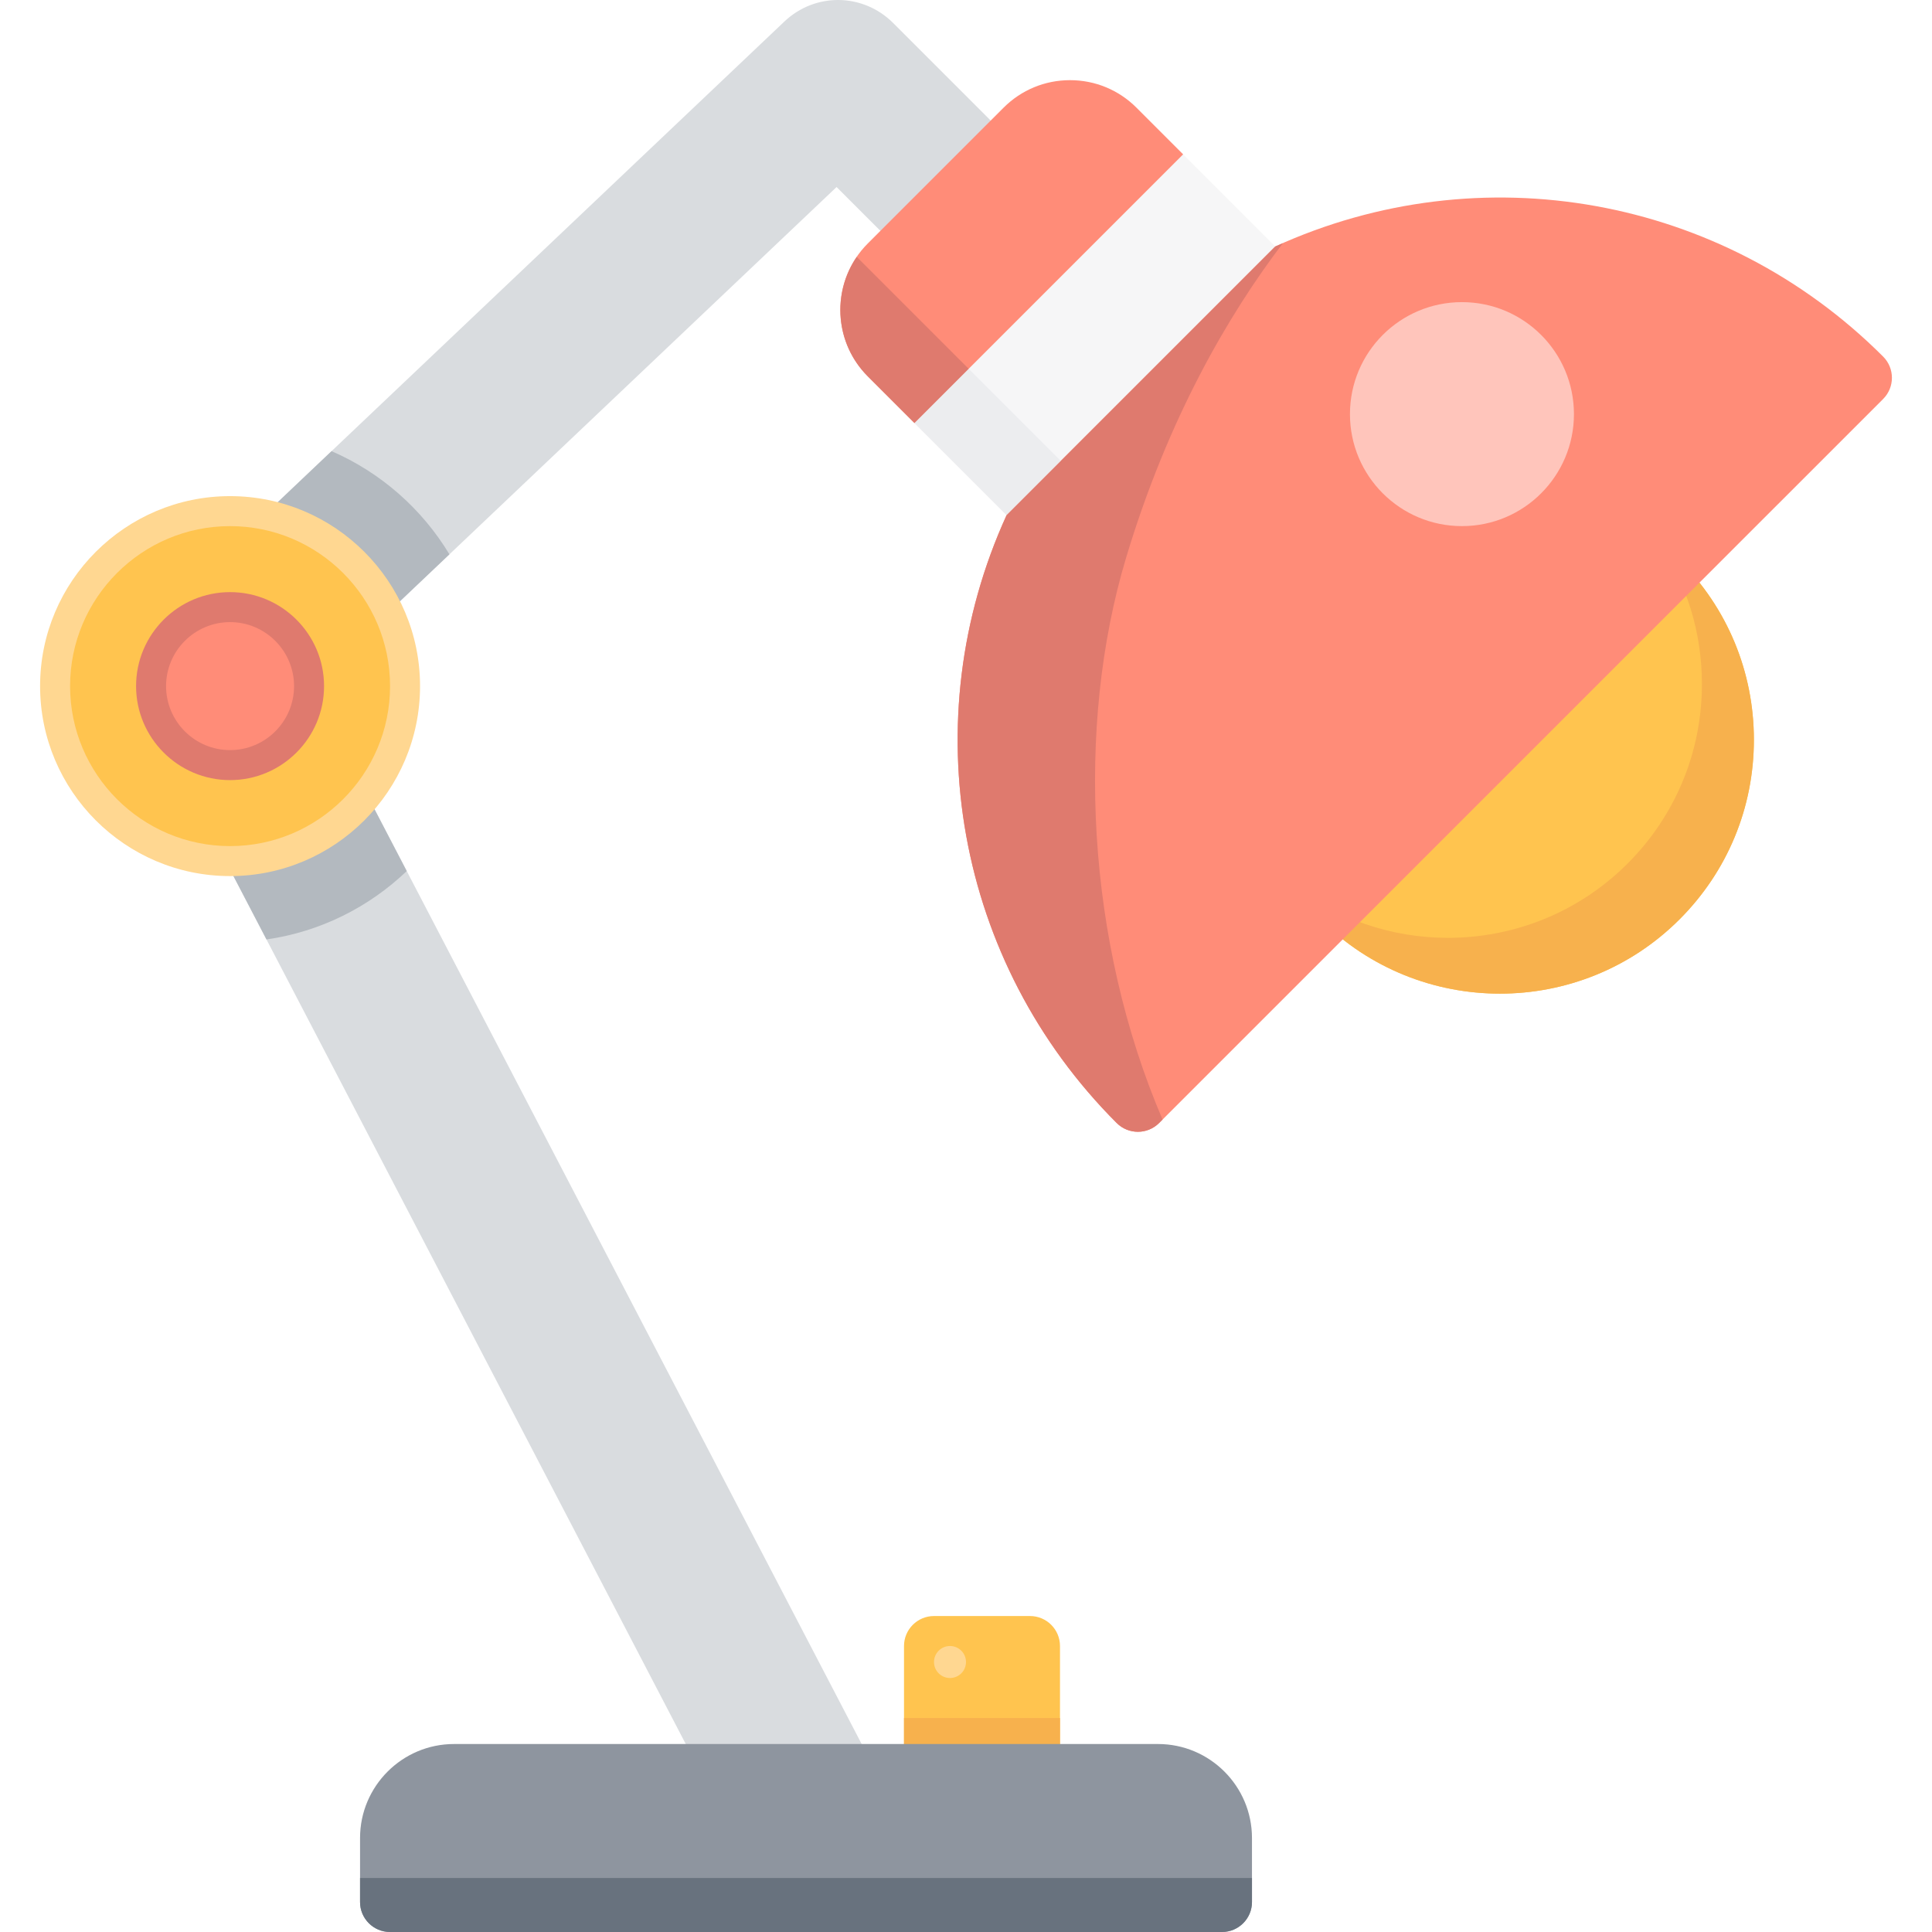
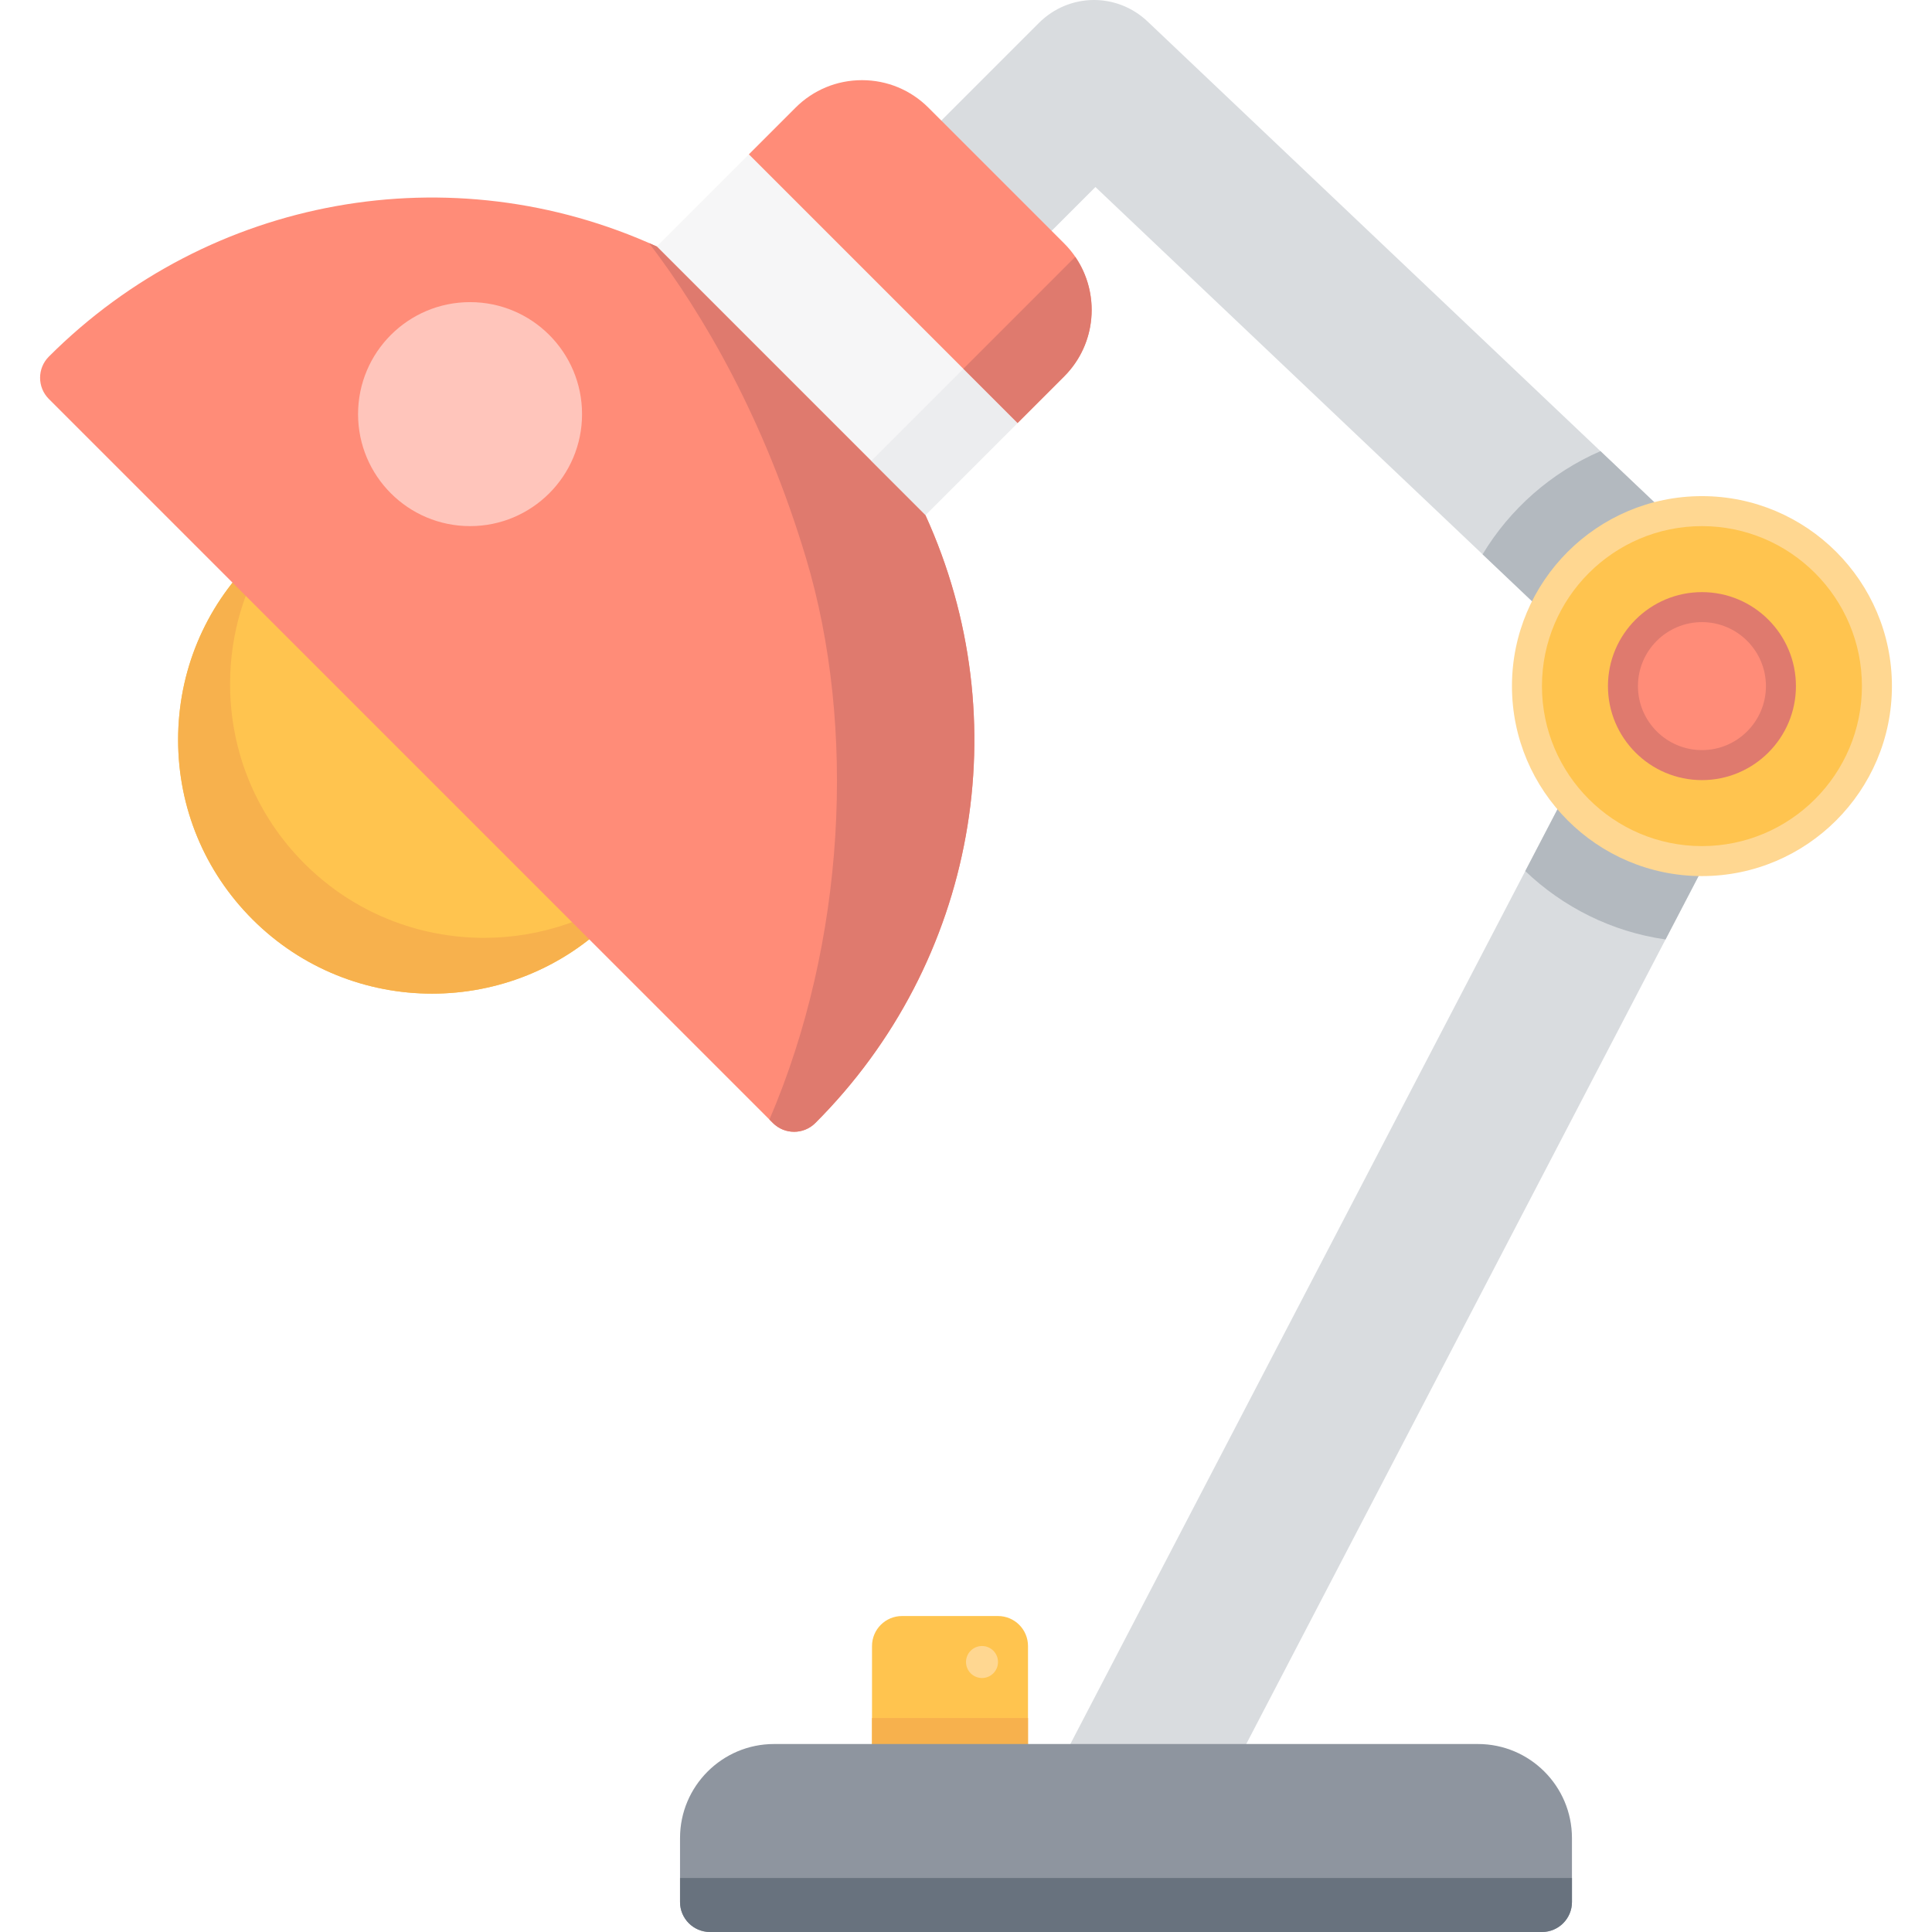
<svg xmlns="http://www.w3.org/2000/svg" version="1.1" id="Layer_1" viewBox="0 0 512 512" xml:space="preserve">
-   <path style="fill:#D9DCDF;" d="M42.504,162.591L207.855,5.72c8.189-7.772,20.857-7.603,28.842,0.378l25.439,25.439  c8.059,8.06,8.059,21.172,0,29.231c-8.06,8.058-21.172,8.058-29.231,0l-11.203-11.204L82.262,181.856l148.572,285.097h-46.614  L38.4,187.14C34.159,179.002,35.848,168.907,42.504,162.591z" />
-   <path style="fill:#B3B9BF;" d="M42.504,162.591L87.86,119.56c13.036,5.653,23.964,15.276,31.241,27.343l-36.84,34.952l25.529,48.988  c-9.985,9.542-22.86,16.074-37.171,18.122L38.4,187.139C34.159,179.002,35.848,168.907,42.504,162.591z" />
-   <path style="fill:#FFD791;" d="M60.97,131.479c27.761,0,50.347,22.586,50.347,50.347s-22.586,50.347-50.347,50.347  s-50.347-22.586-50.347-50.347S33.208,131.479,60.97,131.479z" />
-   <g>
-     <path style="fill:#FFC44F;" d="M60.97,139.429c23.378,0,42.398,19.02,42.398,42.398s-19.02,42.398-42.398,42.398   s-42.398-19.02-42.398-42.398S37.591,139.429,60.97,139.429z" />
-     <path style="fill:#FFC44F;" d="M349.899,148.459c26.244-26.242,68.943-26.242,95.185,0c12.713,12.713,19.715,29.615,19.715,47.593   c0,17.979-7.001,34.881-19.714,47.594c-13.122,13.121-30.358,19.681-47.593,19.681c-17.235,0-34.471-6.56-47.593-19.681   C323.656,217.403,323.656,174.702,349.899,148.459z" />
+   <defs id="defs16" />
+   <path style="fill:#d9dcdf" d="M 469.498,162.591 304.147,5.72 c -8.189,-7.772 -20.857,-7.603 -28.842,0.378 l -25.439,25.439 c -8.059,8.06 -8.059,21.172 0,29.231 8.06,8.058 21.172,8.058 29.231,0 l 11.203,-11.204 139.44,132.292 -148.572,285.097 h 46.614 l 145.82,-279.813 c 4.241,-8.138 2.552,-18.233 -4.104,-24.549 z" id="path1" />
+   <path style="fill:#b3b9bf" d="m 469.498,162.591 -45.356,-43.031 c -13.036,5.653 -23.964,15.276 -31.241,27.343 l 36.84,34.952 -25.529,48.988 c 9.985,9.542 22.86,16.074 37.171,18.122 l 32.219,-61.826 c 4.241,-8.137 2.552,-18.232 -4.104,-24.548 z" id="path2" />
+   <path style="fill:#ffd791" d="m 451.032,131.479 c -27.761,0 -50.347,22.586 -50.347,50.347 0,27.761 22.586,50.347 50.347,50.347 27.761,0 50.347,-22.586 50.347,-50.347 0,-27.761 -22.585,-50.347 -50.347,-50.347 z" id="path3" />
+   <g id="g5" transform="matrix(-1,0,0,1,512.0018,0)">
+     <path style="fill:#ffc44f" d="m 60.97,139.429 c 23.378,0 42.398,19.02 42.398,42.398 0,23.378 -19.02,42.398 -42.398,42.398 -23.378,0 -42.398,-19.02 -42.398,-42.398 0,-23.378 19.019,-42.398 42.398,-42.398 z" id="path4" />
+     <path style="fill:#ffc44f" d="m 349.899,148.459 c 26.244,-26.242 68.943,-26.242 95.185,0 12.713,12.713 19.715,29.615 19.715,47.593 0,17.979 -7.001,34.881 -19.714,47.594 -13.122,13.121 -30.358,19.681 -47.593,19.681 -17.235,0 -34.471,-6.56 -47.593,-19.681 -26.243,-26.243 -26.243,-68.944 0,-95.187 z" id="path5" />
  </g>
-   <path style="fill:#F7B14D;" d="M383.723,248.54c17.236,0,34.471-6.56,47.593-19.681c12.712-12.713,19.714-29.615,19.714-47.594  c0-13.728-4.095-26.822-11.686-37.91c1.984,1.578,3.906,3.27,5.741,5.105c12.713,12.713,19.715,29.615,19.715,47.593  c0,17.979-7.001,34.881-19.714,47.594c-13.122,13.121-30.358,19.681-47.593,19.681c-17.235,0-34.471-6.56-47.593-19.681  c-3.013-3.013-5.664-6.253-7.986-9.65C354.114,243.682,368.915,248.54,383.723,248.54z" />
-   <path style="fill:#FFC44F;" d="M239.571,470.133v-33.918c0-4.391,3.558-7.95,7.95-7.95h25.439c4.391,0,7.95,3.558,7.95,7.95v33.918  c0,0.179-0.015,0.354-0.026,0.53h-41.285C239.585,470.487,239.571,470.312,239.571,470.133z" />
-   <path style="fill:#F7B14D;" d="M239.571,470.133v-14.839h41.338v14.839c0,0.179-0.015,0.354-0.026,0.53h-41.285  C239.585,470.487,239.571,470.312,239.571,470.133z" />
-   <path style="fill:#8E959F;" d="M120.327,462.183h186.551c13.735,0,24.909,11.174,24.909,24.909v16.959c0,4.391-3.558,7.95-7.95,7.95  H103.367c-4.391,0-7.95-3.558-7.95-7.95v-16.959C95.418,473.357,106.592,462.183,120.327,462.183z" />
-   <path style="fill:#68727E;" d="M331.786,497.691v6.36c0,4.391-3.558,7.95-7.95,7.95H103.367c-4.391,0-7.95-3.558-7.95-7.95v-6.36  H331.786z" />
-   <path style="fill:#DF7A6E;" d="M60.97,156.918c13.735,0,24.909,11.174,24.909,24.909s-11.174,24.909-24.909,24.909  s-24.909-11.174-24.909-24.909S47.235,156.918,60.97,156.918z" />
-   <path style="fill:#FF8C78;" d="M60.97,164.868c9.351,0,16.959,7.608,16.959,16.959s-7.608,16.959-16.959,16.959  s-16.959-7.608-16.959-16.959C44.01,172.475,51.619,164.868,60.97,164.868z" />
-   <circle style="fill:#FFD791;" cx="251.759" cy="440.451" r="4.24" />
-   <g>
-     <path style="fill:#FF8C78;" d="M499.05,94.497c3.105,3.105,3.105,8.137,0,11.242L307.178,297.609   c-1.553,1.552-3.588,2.328-5.622,2.328c-2.034,0-4.069-0.776-5.622-2.328c-42.614-42.614-54.001-106.677-29.178-161.09l6.203-21.9   l43.026-43.027l21.973-6.276C392.373,40.495,456.436,51.882,499.05,94.497z" />
-     <path style="fill:#FF8C78;" d="M229.979,64.515l35.976-35.974c4.704-4.705,10.96-7.297,17.613-7.297s12.909,2.591,17.614,7.296   l12.36,12.36l0.401,13.733l-57.944,57.944l-13.66-0.474l-12.361-12.361C220.268,90.031,220.268,74.229,229.979,64.515z" />
+   <path style="fill:#f7b14d" d="m 128.279,248.54 c -17.236,0 -34.471,-6.56 -47.593,-19.681 -12.712,-12.713 -19.714,-29.615 -19.714,-47.594 0,-13.728 4.095,-26.822 11.686,-37.91 -1.984,1.578 -3.906,3.27 -5.741,5.105 -12.713,12.713 -19.715,29.615 -19.715,47.593 0,17.979 7.001,34.881 19.714,47.594 13.122,13.121 30.358,19.681 47.593,19.681 17.235,0 34.471,-6.56 47.593,-19.681 3.013,-3.013 5.664,-6.253 7.986,-9.65 -12.2,9.685 -27.001,14.543 -41.809,14.543 z" id="path6" />
+   <path style="fill:#ffc44f" d="m 272.431,470.133 v -33.918 c 0,-4.391 -3.558,-7.95 -7.95,-7.95 h -25.439 c -4.391,0 -7.95,3.558 -7.95,7.95 v 33.918 c 0,0.179 0.015,0.354 0.026,0.53 h 41.285 c 0.014,-0.176 0.028,-0.351 0.028,-0.53 z" id="path7" />
+   <path style="fill:#f7b14d" d="m 272.431,470.133 v -14.839 h -41.338 v 14.839 c 0,0.179 0.015,0.354 0.026,0.53 h 41.285 c 0.013,-0.176 0.027,-0.351 0.027,-0.53 z" id="path8" />
+   <path style="fill:#8e959f" d="m 391.675,462.183 h -186.551 c -13.735,0 -24.909,11.174 -24.909,24.909 v 16.959 c 0,4.391 3.558,7.95 7.95,7.95 h 220.47 c 4.391,0 7.95,-3.558 7.95,-7.95 v -16.959 c -10e-4,-13.735 -11.175,-24.909 -24.91,-24.909 z" id="path9" />
+   <path style="fill:#68727e" d="m 180.216,497.691 v 6.36 c 0,4.391 3.558,7.95 7.95,7.95 h 220.469 c 4.391,0 7.95,-3.558 7.95,-7.95 v -6.36 z" id="path10" />
+   <path style="fill:#df7a6e" d="m 451.032,156.918 c -13.735,0 -24.909,11.174 -24.909,24.909 0,13.735 11.174,24.909 24.909,24.909 13.735,0 24.909,-11.174 24.909,-24.909 0,-13.735 -11.174,-24.909 -24.909,-24.909 z" id="path11" />
+   <path style="fill:#ff8c78" d="m 451.032,164.868 c -9.351,0 -16.959,7.608 -16.959,16.959 0,9.351 7.608,16.959 16.959,16.959 9.351,0 16.959,-7.608 16.959,-16.959 0.001,-9.352 -7.608,-16.959 -16.959,-16.959 z" id="path12" />
+   <circle style="fill:#ffd791" cx="-260.243" cy="440.451" r="4.24" id="circle12" transform="scale(-1,1)" />
+   <g id="g14" transform="matrix(-1,0,0,1,512.0018,0)">
+     <path style="fill:#ff8c78" d="m 499.05,94.497 c 3.105,3.105 3.105,8.137 0,11.242 l -191.872,191.87 c -1.553,1.552 -3.588,2.328 -5.622,2.328 -2.034,0 -4.069,-0.776 -5.622,-2.328 -42.614,-42.614 -54.001,-106.677 -29.178,-161.09 l 6.203,-21.9 43.026,-43.027 21.973,-6.276 C 392.373,40.495 456.436,51.882 499.05,94.497 Z" id="path13" />
+     <path style="fill:#ff8c78" d="m 229.979,64.515 35.976,-35.974 c 4.704,-4.705 10.96,-7.297 17.613,-7.297 6.653,0 12.909,2.591 17.614,7.296 l 12.36,12.36 0.401,13.733 -57.944,57.944 -13.66,-0.474 -12.361,-12.361 c -9.71,-9.711 -9.71,-25.513 0.001,-35.227 z" id="path14" />
  </g>
-   <rect x="239.798" y="71.448" transform="matrix(-0.7071 0.7071 -0.7071 -0.7071 558.0378 -53.723)" style="fill:#F6F6F7;" width="100.694" height="34.528" />
-   <rect x="251.57" y="99.87" transform="matrix(-0.7071 0.7071 -0.7071 -0.7071 529.6274 14.8906)" style="fill:#ECEDEF;" width="20.319" height="34.529" />
-   <g>
-     <path style="fill:#DF7A6E;" d="M256.707,97.737l-14.367,14.367l-12.361-12.361c-8.601-8.601-9.568-21.972-2.935-31.667   L256.707,97.737z" />
-     <path style="fill:#DF7A6E;" d="M307.178,297.609c-1.553,1.552-3.588,2.328-5.622,2.328c-2.034,0-4.069-0.776-5.622-2.328   c-42.614-42.614-54.001-106.677-29.178-161.09l71.202-71.203c0.67-0.305,1.347-0.58,2.019-0.874   c-14.47,19.041-30.457,46.39-41.58,83.467c-13.411,44.704-10.509,101.669,9.695,148.786L307.178,297.609z" />
+   <rect x="169.255" y="76.883" transform="matrix(0.7071068,0.7071068,0.7071068,-0.7071068,0,0)" style="fill:#f6f6f7;stroke-width:1" width="100.693" height="34.528" id="rect14" />
+   <rect x="249.634" y="76.877" transform="matrix(0.7071068,0.7071068,0.7071068,-0.7071068,0,0)" style="fill:#ecedef;stroke-width:1" width="20.319" height="34.529" id="rect15" />
+   <g id="g16" transform="matrix(-1,0,0,1,512.0018,0)">
+     <path style="fill:#df7a6e" d="M 256.707,97.737 242.34,112.104 229.979,99.743 c -8.601,-8.601 -9.568,-21.972 -2.935,-31.667 z" id="path15" />
+     <path style="fill:#df7a6e" d="m 307.178,297.609 c -1.553,1.552 -3.588,2.328 -5.622,2.328 -2.034,0 -4.069,-0.776 -5.622,-2.328 -42.614,-42.614 -54.001,-106.677 -29.178,-161.09 l 71.202,-71.203 c 0.67,-0.305 1.347,-0.58 2.019,-0.874 -14.47,19.041 -30.457,46.39 -41.58,83.467 -13.411,44.704 -10.509,101.669 9.695,148.786 z" id="path16" />
  </g>
-   <circle style="fill:#FFC5BB;" cx="387.432" cy="109.747" r="29.679" />
+   <circle style="fill:#ffc5bb" cx="-124.57" cy="109.747" r="29.679" id="circle16" transform="scale(-1,1)" />
</svg>
